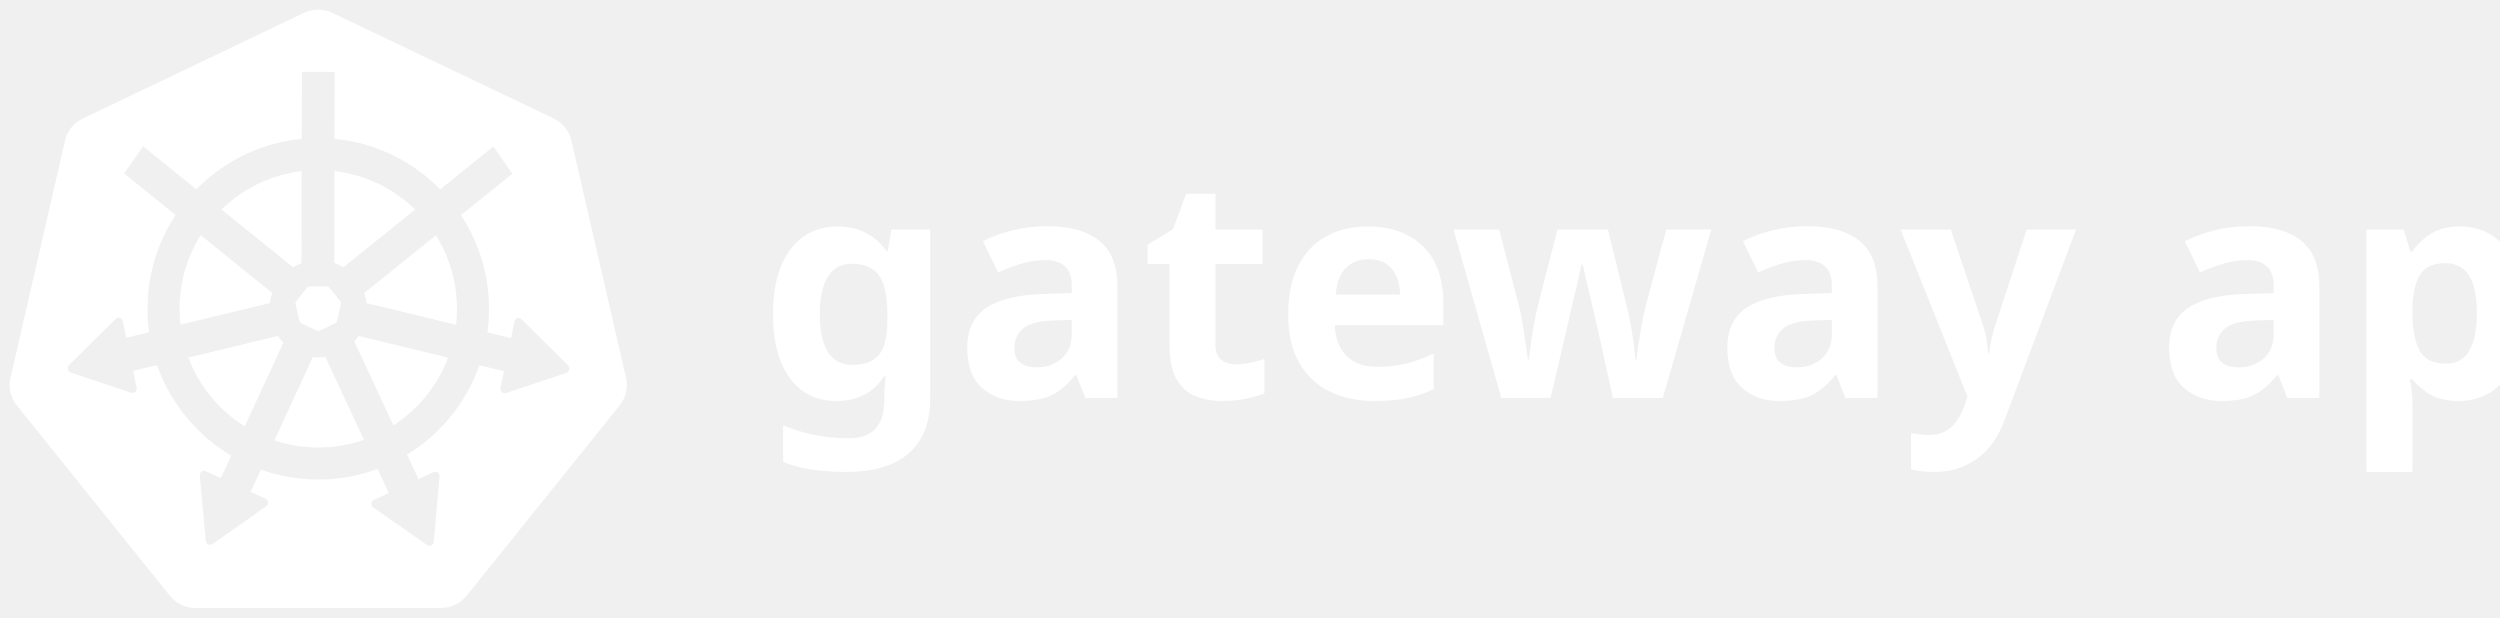
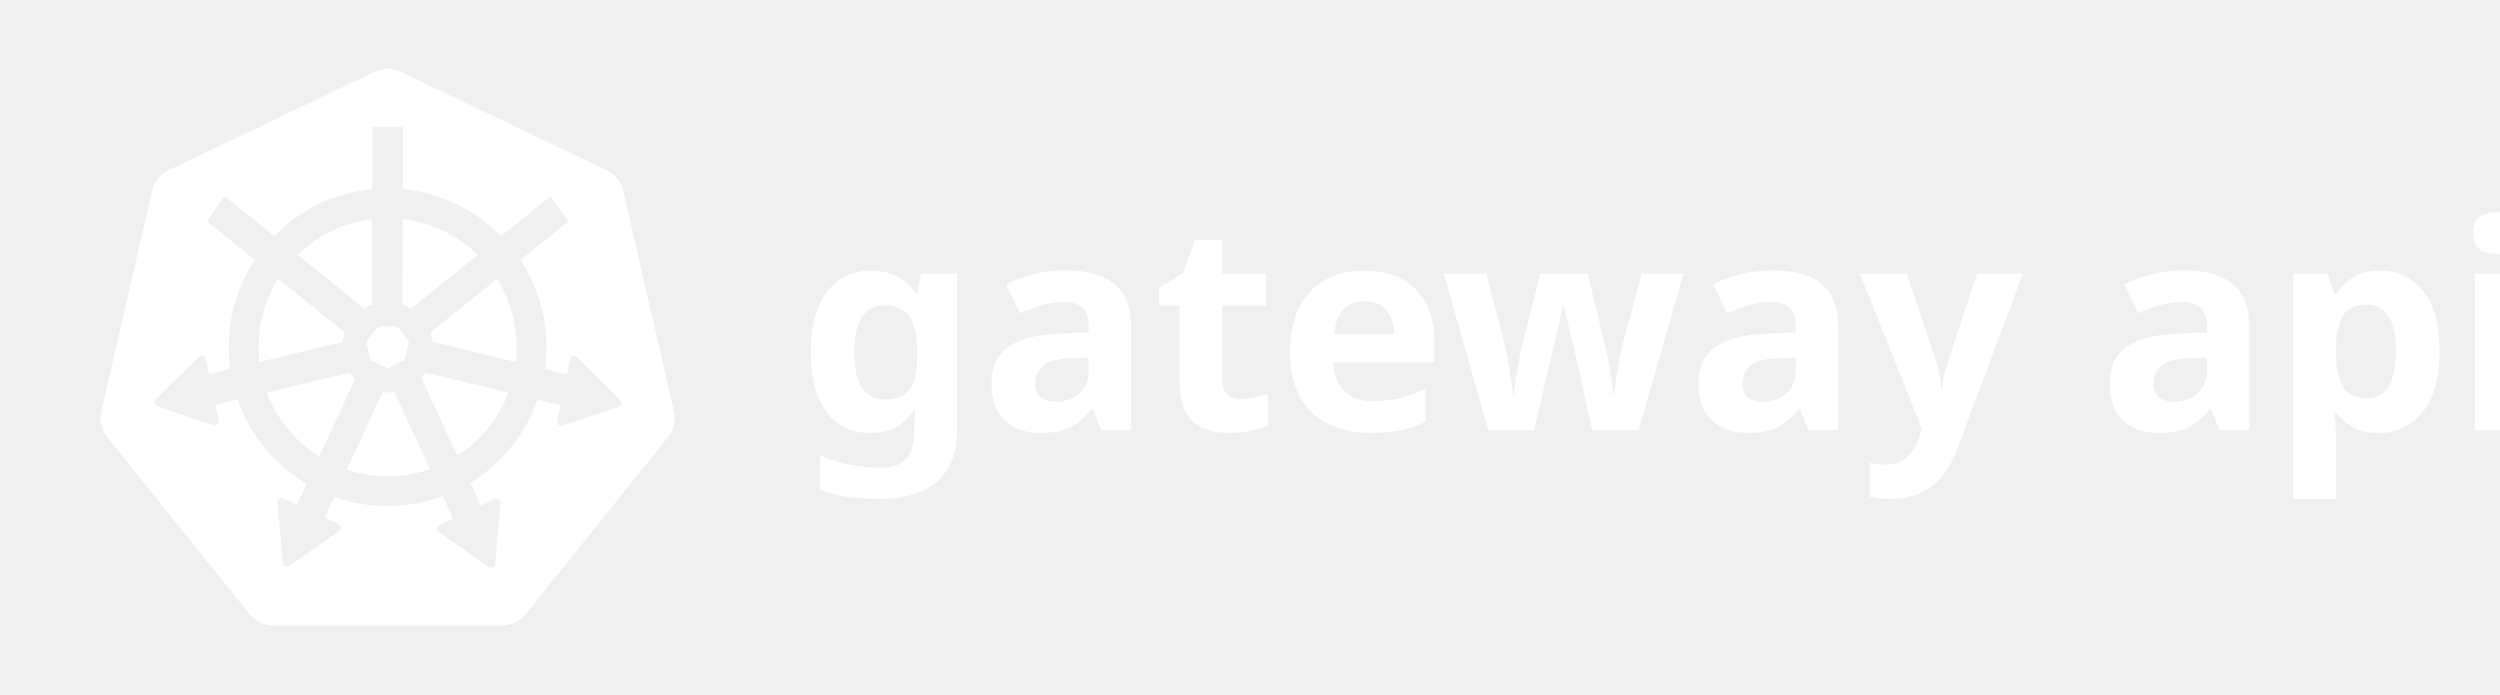
- <svg xmlns="http://www.w3.org/2000/svg" width="837.33" height="206.854" viewBox="0 0 1395.549 344.756" version="1.1" xml:space="preserve" style="clip-rule:evenodd;fill-rule:evenodd;stroke-linecap:round;stroke-linejoin:round;stroke-miterlimit:1.5" id="svg12">
+ <svg xmlns="http://www.w3.org/2000/svg" width="900" height="250" viewBox="0 0 1500 416.667" version="1.1" xml:space="preserve" style="clip-rule:evenodd;fill-rule:evenodd;stroke-linecap:round;stroke-linejoin:round;stroke-miterlimit:1.5" id="svg12">
  <defs id="defs12" />
-   <g id="g3" transform="translate(-134.9634,-34.39249)">
-     <path id="path3055" style="clip-rule:evenodd;display:inline;fill:#ffffff;fill-opacity:1;fill-rule:nonzero;stroke:#ffffff;stroke-width:22.284;stroke-linecap:round;stroke-linejoin:round;stroke-miterlimit:1.5;stroke-dasharray:none;stroke-opacity:0" d="m 387.491,189.724 c -5.038,0.254 -9.974,1.501 -14.511,3.668 L 117.107,315.657 c -10.365,4.949 -17.871,14.299 -20.418,25.361 L 33.56,615.644 a 11.143,11.143 0 0 0 0,0.007 c -2.263,9.824 -0.425,20.141 5.111,28.611 a 11.143,11.143 0 0 1 0.02,0.034 c 0.666,1.026 1.387,2.015 2.151,2.974 v 0.007 L 217.916,867.437 c 7.153,8.89 18.057,14.109 29.575,14.107 l 284.012,-0.067 a 11.143,11.143 0 0 1 0.013,0 c 11.514,0.008 22.411,-5.193 29.568,-14.073 l 177.033,-220.229 a 11.143,11.143 0 0 0 0.007,-0.007 c 7.156,-8.894 9.829,-20.519 7.283,-31.585 L 682.184,340.958 c -2.546,-11.06 -10.053,-20.417 -20.418,-25.367 L 405.852,193.399 a 11.143,11.143 0 0 0 0,-0.007 c -5.707,-2.727 -12.026,-3.989 -18.361,-3.668 z m -16.925,71.874 37.916,0.088 -0.041,18.962 -0.135,58.429 c 47.693,4.52 90.468,26.033 122.191,58.415 l 46.831,-37.721 14.639,-11.787 21.989,31.396 -14.639,11.794 -44.815,36.089 c 20.482,31.113 32.407,68.348 32.407,108.348 0,9.236 -0.638,18.322 -1.868,27.222 l 27.35,6.622 4.032,-19.15 a 4.882,5.236 0 0 1 3.311,-3.844 4.882,5.236 0 0 1 4.767,1.153 l 53.722,53.264 a 4.882,5.236 0 0 1 -1.861,8.84 l -69.852,23.345 a 4.882,5.236 0 0 1 -6.217,-6.156 l 4.032,-19.15 -28.476,-6.891 c -15.191,43.333 -45.081,79.779 -83.675,103.351 l 13.203,28.307 17.181,-8.011 a 5.056,5.056 0 0 1 7.175,5.024 l -6.642,75.475 a 5.056,5.056 0 0 1 -7.93,3.695 L 453.074,765.286 a 5.056,5.056 0 0 1 0.762,-8.726 l 17.181,-8.011 -12.953,-27.775 c -21.367,7.926 -44.473,12.259 -68.584,12.259 -23.273,0 -45.611,-4.033 -66.352,-11.443 l -11.861,25.698 17.208,7.943 a 5.056,5.056 0 0 1 0.796,8.719 l -61.915,43.668 a 5.056,5.056 0 0 1 -7.95,-3.668 l -6.932,-75.448 a 5.056,5.056 0 0 1 7.154,-5.057 l 17.208,7.943 11.982,-25.947 C 249.199,681.891 218.501,644.875 203.061,600.721 l -27.633,6.669 4.019,19.157 a 4.882,5.236 0 0 1 -6.224,6.15 L 103.392,609.305 a 4.882,5.236 0 0 1 -1.861,-8.847 l 53.763,-53.223 a 4.882,5.236 0 0 1 4.761,-1.153 4.882,5.236 0 0 1 3.311,3.85 l 4.019,19.15 26.521,-6.399 c -1.216,-8.853 -1.848,-17.889 -1.848,-27.073 0,-40.048 11.948,-77.327 32.475,-108.462 l -44.895,-36.21 -14.626,-11.794 22.003,-31.382 14.632,11.794 46.918,37.842 c 31.654,-32.268 74.291,-53.73 121.827,-58.301 l 0.135,-58.537 z m 37.653,114.713 -0.243,106.217 a 56.207,56.207 0 0 1 10.674,5.037 l 82.832,-66.709 c -24.708,-24.117 -57.165,-40.335 -93.264,-44.545 z m -37.916,0.054 c -35.885,4.285 -68.147,20.437 -92.744,44.417 l 82.785,66.763 a 56.207,56.207 0 0 1 9.71,-4.68 z m -116.777,74.167 c -15.479,24.667 -24.43,53.833 -24.43,85.077 0,6.196 0.353,12.313 1.038,18.328 l 103.533,-24.983 a 56.207,56.207 0 0 1 2.664,-11.645 z m 271.969,0.094 -82.859,66.73 a 56.207,56.207 0 0 1 2.657,11.639 l 103.526,25.064 c 0.695,-6.055 1.052,-12.209 1.052,-18.449 0,-31.203 -8.935,-60.337 -24.376,-84.983 z M 377.727,509.973 c -0.693,0.29 -14.481,17.695 -14.666,18.388 -0.178,0.666 4.711,22.342 5.233,22.926 0.537,0.601 20.24,10.205 21.187,10.202 0.966,-0.003 20.684,-9.607 21.194,-10.202 0.533,-0.623 5.352,-22.349 5.233,-22.926 -0.124,-0.599 -14.005,-18.047 -14.666,-18.388 -0.634,-0.328 -22.763,-0.314 -23.513,0 z m -34.882,57.013 -103.547,24.99 c 12.455,33.133 35.562,61.066 65.145,79.616 h 0.007 l 44.7,-96.831 a 56.207,56.207 0 0 1 -6.305,-7.775 z m 93.243,0.034 a 56.207,56.207 0 0 1 -4.949,6.318 l 45.266,97.053 c 28.646,-18.522 51.024,-45.927 63.223,-78.301 z m -38.442,24.201 a 56.207,56.207 0 0 1 -8.166,0.593 56.207,56.207 0 0 1 -6.285,-0.351 L 338.732,687.788 c 15.952,5.324 33.016,8.206 50.748,8.206 18.518,0 36.31,-3.143 52.866,-8.928 z" transform="matrix(0.482748,0,0,0.482748,124.5962,-51.79385)" />
-     <text xml:space="preserve" style="font-style:normal;font-variant:normal;font-weight:bold;font-stretch:normal;font-size:172.122px;line-height:0.9;font-family:Ubuntu;-inkscape-font-specification:'Ubuntu, Bold';font-variant-ligatures:normal;font-variant-caps:normal;font-variant-numeric:normal;font-variant-east-asian:normal;text-align:center;text-anchor:middle;fill:#ffffff;fill-opacity:1;stroke:#ffffff;stroke-width:0;stroke-linecap:square;stroke-linejoin:bevel;stroke-miterlimit:1.3;stroke-dasharray:none" x="558.712" y="256.514" id="text1">
-       <tspan x="558.712" y="256.514" id="tspan2" style="font-style:normal;font-variant:normal;font-weight:bold;font-stretch:normal;font-size:172.122px;font-family:Ubuntu;-inkscape-font-specification:'Ubuntu, Bold';font-variant-ligatures:normal;font-variant-caps:normal;font-variant-numeric:normal;font-variant-east-asian:normal;text-align:start;text-anchor:start;fill:#ffffff;fill-opacity:1;stroke-width:0">gateway api</tspan>
+   <g id="g3" transform="translate(-80.04869,1.562507)">
+     <path id="path3055" style="clip-rule:evenodd;fill-rule:nonzero;stroke-linecap:round;stroke-linejoin:round;stroke-miterlimit:1.5;stroke:#ffffff;stroke-width:22.284;stroke-dasharray:none;stroke-opacity:0;display:inline;fill:#ffffff;fill-opacity:1" d="M 387.491 189.724 C 382.453 189.978 377.517 191.224 372.98 193.392 L 117.107 315.657 C 106.742 320.607 99.236 329.956 96.689 341.018 L 33.56 615.644 A 11.143 11.143 0 0 0 33.56 615.65 C 31.298 625.474 33.136 635.791 38.672 644.261 A 11.143 11.143 0 0 1 38.692 644.295 C 39.358 645.321 40.078 646.309 40.843 647.269 L 40.843 647.275 L 217.916 867.437 C 225.07 876.327 235.973 881.545 247.491 881.543 L 531.503 881.476 A 11.143 11.143 0 0 1 531.516 881.476 C 543.03 881.484 553.927 876.283 561.085 867.403 L 738.118 647.174 A 11.143 11.143 0 0 0 738.124 647.168 C 745.281 638.273 747.954 626.648 745.407 615.583 L 682.184 340.958 C 679.638 329.897 672.131 320.54 661.766 315.59 L 405.852 193.399 A 11.143 11.143 0 0 0 405.852 193.392 C 400.146 190.665 393.826 189.403 387.491 189.724 z M 370.566 261.598 L 408.482 261.686 L 408.442 280.647 L 408.307 339.076 C 456 343.596 498.775 365.11 530.498 397.491 L 577.329 359.771 L 591.968 347.984 L 613.957 379.38 L 599.318 391.173 L 554.504 427.262 C 574.986 458.375 586.911 495.61 586.911 535.61 C 586.911 544.846 586.273 553.932 585.043 562.832 L 612.393 569.454 L 616.425 550.303 A 4.882 5.236 0 0 1 619.736 546.46 A 4.882 5.236 0 0 1 624.504 547.613 L 678.226 600.876 A 4.882 5.236 0 0 1 676.365 609.716 L 606.513 633.061 A 4.882 5.236 0 0 1 600.296 626.905 L 604.328 607.754 L 575.852 600.863 C 560.662 644.196 530.771 680.641 492.177 704.214 L 505.38 732.521 L 522.562 724.511 A 5.056 5.056 0 0 1 529.736 729.534 L 523.094 805.01 A 5.056 5.056 0 0 1 515.164 808.705 L 453.074 765.286 A 5.056 5.056 0 0 1 453.836 756.56 L 471.018 748.55 L 458.064 720.775 C 436.697 728.701 413.591 733.034 389.48 733.034 C 366.207 733.034 343.869 729 323.128 721.591 L 311.267 747.289 L 328.476 755.232 A 5.056 5.056 0 0 1 329.271 763.951 L 267.356 807.619 A 5.056 5.056 0 0 1 259.406 803.951 L 252.474 728.503 A 5.056 5.056 0 0 1 259.629 723.445 L 276.837 731.389 L 288.82 705.441 C 249.199 681.891 218.501 644.875 203.061 600.721 L 175.428 607.39 L 179.447 626.547 A 4.882 5.236 0 0 1 173.223 632.697 L 103.392 609.305 A 4.882 5.236 0 0 1 101.531 600.458 L 155.293 547.235 A 4.882 5.236 0 0 1 160.054 546.082 A 4.882 5.236 0 0 1 163.365 549.932 L 167.383 569.083 L 193.904 562.683 C 192.688 553.831 192.056 544.795 192.056 535.61 C 192.056 495.562 204.004 458.283 224.531 427.148 L 179.636 390.937 L 165.01 379.144 L 187.013 347.761 L 201.645 359.555 L 248.563 397.397 C 280.217 365.129 322.854 343.667 370.391 339.096 L 370.525 280.56 L 370.566 261.598 z M 408.219 376.311 L 407.976 482.528 A 56.207 56.207 0 0 1 418.651 487.566 L 501.483 420.856 C 476.774 396.739 444.318 380.521 408.219 376.311 z M 370.303 376.365 C 334.418 380.65 302.156 396.803 277.559 420.782 L 360.343 487.545 A 56.207 56.207 0 0 1 370.053 482.866 L 370.303 376.365 z M 253.526 450.533 C 238.048 475.199 229.096 504.366 229.096 535.61 C 229.096 541.806 229.449 547.923 230.135 553.938 L 333.668 528.955 A 56.207 56.207 0 0 1 336.331 517.309 L 253.526 450.533 z M 525.495 450.627 L 442.636 517.356 A 56.207 56.207 0 0 1 445.293 528.995 L 548.819 554.059 C 549.514 548.004 549.871 541.85 549.871 535.61 C 549.871 504.407 540.936 475.273 525.495 450.627 z M 377.727 509.973 C 377.034 510.263 363.246 527.668 363.061 528.361 C 362.883 529.027 367.772 550.704 368.293 551.288 C 368.83 551.889 388.533 561.493 389.48 561.49 C 390.446 561.487 410.164 551.883 410.674 551.288 C 411.207 550.664 416.026 528.938 415.906 528.361 C 415.782 527.762 401.901 510.315 401.24 509.973 C 400.606 509.645 378.477 509.659 377.727 509.973 z M 342.845 566.986 L 239.298 591.975 C 251.753 625.108 274.861 653.041 304.443 671.591 L 304.45 671.591 L 349.15 574.76 A 56.207 56.207 0 0 1 342.845 566.986 z M 436.088 567.019 A 56.207 56.207 0 0 1 431.139 573.338 L 476.405 670.391 C 505.051 651.868 527.429 624.464 539.628 592.09 L 436.088 567.019 z M 397.646 591.22 A 56.207 56.207 0 0 1 389.48 591.814 A 56.207 56.207 0 0 1 383.196 591.463 L 338.732 687.788 C 354.684 693.112 371.748 695.994 389.48 695.994 C 407.998 695.994 425.79 692.851 442.346 687.066 L 397.646 591.22 z " transform="matrix(0.482748,0,0,0.482748,124.5962,-51.79385)" />
+     <text xml:space="preserve" style="font-style:normal;font-variant:normal;font-weight:bold;font-stretch:normal;font-size:172.122px;line-height:0.9;font-family:Ubuntu;-inkscape-font-specification:'Ubuntu, Bold';font-variant-ligatures:normal;font-variant-caps:normal;font-variant-numeric:normal;font-variant-east-asian:normal;text-align:center;text-anchor:middle;fill:#ffffff;stroke:#ffffff;stroke-width:0;stroke-linecap:square;stroke-linejoin:bevel;stroke-miterlimit:1.3;stroke-dasharray:none;fill-opacity:1" x="558.712" y="256.514" id="text1">
+       <tspan x="558.712" y="256.514" id="tspan2" style="font-style:normal;font-variant:normal;font-weight:bold;font-stretch:normal;font-size:172.122px;font-family:Ubuntu;-inkscape-font-specification:'Ubuntu, Bold';font-variant-ligatures:normal;font-variant-caps:normal;font-variant-numeric:normal;font-variant-east-asian:normal;text-align:start;text-anchor:start;stroke-width:0;fill:#ffffff;fill-opacity:1">gateway api</tspan>
    </text>
  </g>
</svg>
